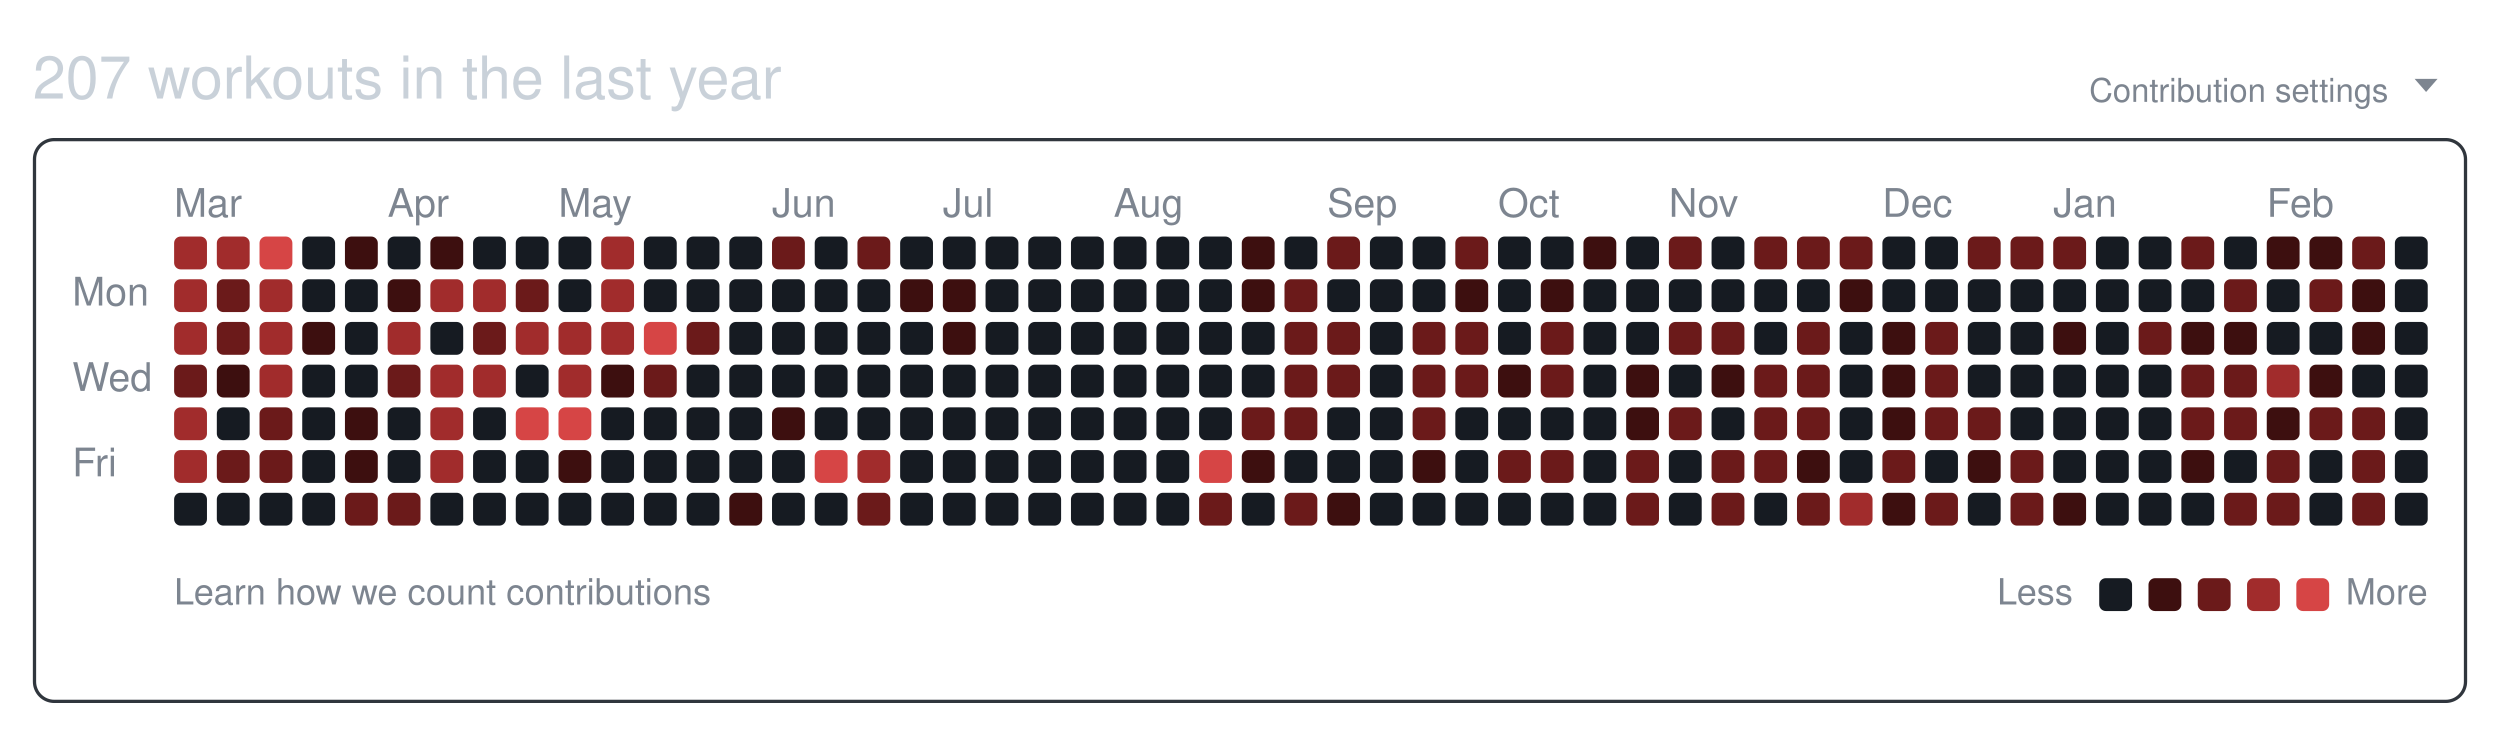
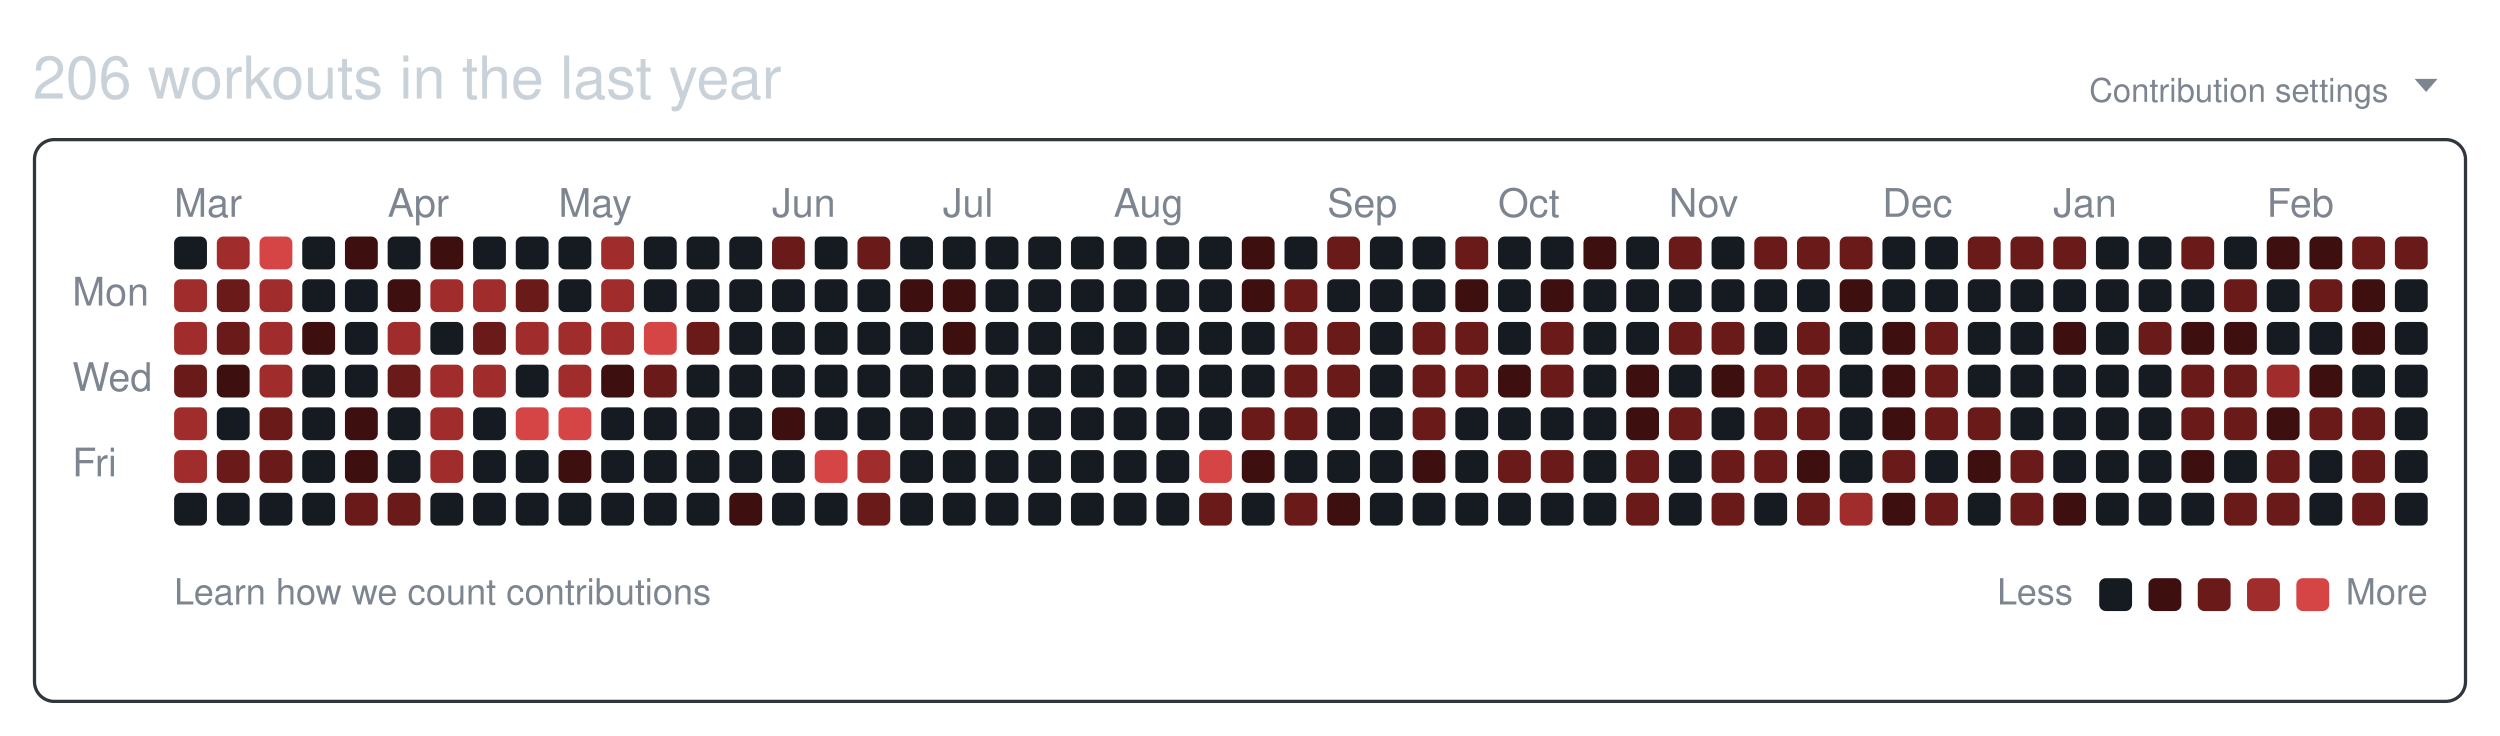
<svg xmlns="http://www.w3.org/2000/svg" width="761" height="224" viewBox="0 0 761 224" role="img" aria-labelledby="git-big-title">
-   <text class="summary" x="10" y="30" fill="#c9d1d9" font-size="18" font-family="-apple-system,BlinkMacSystemFont,Segoe UI,Helvetica,Arial,sans-serif">207 workouts in the last year</text>
+   <text class="summary" x="10" y="30" fill="#c9d1d9" font-size="18" font-family="-apple-system,BlinkMacSystemFont,Segoe UI,Helvetica,Arial,sans-serif">206 workouts in the last year</text>
  <text class="settings" x="727" y="31" text-anchor="end" fill="#7d8590" font-size="10" font-family="-apple-system,BlinkMacSystemFont,Segoe UI,Helvetica,Arial,sans-serif">Contribution settings</text>
  <path class="settings-caret" d="M0 0h7l-3.5 4z" fill="#7d8590" transform="translate(735,24)" />
  <rect class="card" x="10.5" y="42.5" width="740" height="171" rx="6" ry="6" fill="none" stroke="#30363d" />
  <text class="month" x="53" y="66" fill="#7d8590" font-size="12" font-family="-apple-system,BlinkMacSystemFont,Segoe UI,Helvetica,Arial,sans-serif">Mar</text>
  <text class="month" x="118" y="66" fill="#7d8590" font-size="12" font-family="-apple-system,BlinkMacSystemFont,Segoe UI,Helvetica,Arial,sans-serif">Apr</text>
  <text class="month" x="170" y="66" fill="#7d8590" font-size="12" font-family="-apple-system,BlinkMacSystemFont,Segoe UI,Helvetica,Arial,sans-serif">May</text>
  <text class="month" x="235" y="66" fill="#7d8590" font-size="12" font-family="-apple-system,BlinkMacSystemFont,Segoe UI,Helvetica,Arial,sans-serif">Jun</text>
  <text class="month" x="287" y="66" fill="#7d8590" font-size="12" font-family="-apple-system,BlinkMacSystemFont,Segoe UI,Helvetica,Arial,sans-serif">Jul</text>
  <text class="month" x="339" y="66" fill="#7d8590" font-size="12" font-family="-apple-system,BlinkMacSystemFont,Segoe UI,Helvetica,Arial,sans-serif">Aug</text>
  <text class="month" x="404" y="66" fill="#7d8590" font-size="12" font-family="-apple-system,BlinkMacSystemFont,Segoe UI,Helvetica,Arial,sans-serif">Sep</text>
  <text class="month" x="456" y="66" fill="#7d8590" font-size="12" font-family="-apple-system,BlinkMacSystemFont,Segoe UI,Helvetica,Arial,sans-serif">Oct</text>
  <text class="month" x="508" y="66" fill="#7d8590" font-size="12" font-family="-apple-system,BlinkMacSystemFont,Segoe UI,Helvetica,Arial,sans-serif">Nov</text>
  <text class="month" x="573" y="66" fill="#7d8590" font-size="12" font-family="-apple-system,BlinkMacSystemFont,Segoe UI,Helvetica,Arial,sans-serif">Dec</text>
  <text class="month" x="625" y="66" fill="#7d8590" font-size="12" font-family="-apple-system,BlinkMacSystemFont,Segoe UI,Helvetica,Arial,sans-serif">Jan</text>
  <text class="month" x="690" y="66" fill="#7d8590" font-size="12" font-family="-apple-system,BlinkMacSystemFont,Segoe UI,Helvetica,Arial,sans-serif">Feb</text>
  <text class="wday" x="22" y="93" fill="#7d8590" font-size="12" font-family="-apple-system,BlinkMacSystemFont,Segoe UI,Helvetica,Arial,sans-serif">Mon</text>
  <text class="wday" x="22" y="119" fill="#7d8590" font-size="12" font-family="-apple-system,BlinkMacSystemFont,Segoe UI,Helvetica,Arial,sans-serif">Wed</text>
  <text class="wday" x="22" y="145" fill="#7d8590" font-size="12" font-family="-apple-system,BlinkMacSystemFont,Segoe UI,Helvetica,Arial,sans-serif">Fri</text>
  <g>
-     <rect class="day" width="10" height="10" x="53" y="72" rx="2" ry="2" data-date="2025-02-23" data-level="3" fill="#a12c2c" />
+     <rect class="day" width="10" height="10" x="53" y="72" rx="2" ry="2" data-date="2025-02-23" data-level="0" fill="#161b22" />
    <rect class="day" width="10" height="10" x="53" y="85" rx="2" ry="2" data-date="2025-02-24" data-level="3" fill="#a12c2c" />
    <rect class="day" width="10" height="10" x="53" y="98" rx="2" ry="2" data-date="2025-02-25" data-level="3" fill="#a12c2c" />
    <rect class="day" width="10" height="10" x="53" y="111" rx="2" ry="2" data-date="2025-02-26" data-level="2" fill="#6b1a1a" />
    <rect class="day" width="10" height="10" x="53" y="124" rx="2" ry="2" data-date="2025-02-27" data-level="3" fill="#a12c2c" />
    <rect class="day" width="10" height="10" x="53" y="137" rx="2" ry="2" data-date="2025-02-28" data-level="3" fill="#a12c2c" />
    <rect class="day" width="10" height="10" x="53" y="150" rx="2" ry="2" data-date="2025-03-01" data-level="0" fill="#161b22" />
    <rect class="day" width="10" height="10" x="66" y="72" rx="2" ry="2" data-date="2025-03-02" data-level="3" fill="#a12c2c" />
    <rect class="day" width="10" height="10" x="66" y="85" rx="2" ry="2" data-date="2025-03-03" data-level="2" fill="#6b1a1a" />
    <rect class="day" width="10" height="10" x="66" y="98" rx="2" ry="2" data-date="2025-03-04" data-level="2" fill="#6b1a1a" />
    <rect class="day" width="10" height="10" x="66" y="111" rx="2" ry="2" data-date="2025-03-05" data-level="1" fill="#3d0f0f" />
    <rect class="day" width="10" height="10" x="66" y="124" rx="2" ry="2" data-date="2025-03-06" data-level="0" fill="#161b22" />
    <rect class="day" width="10" height="10" x="66" y="137" rx="2" ry="2" data-date="2025-03-07" data-level="2" fill="#6b1a1a" />
    <rect class="day" width="10" height="10" x="66" y="150" rx="2" ry="2" data-date="2025-03-08" data-level="0" fill="#161b22" />
    <rect class="day" width="10" height="10" x="79" y="72" rx="2" ry="2" data-date="2025-03-09" data-level="4" fill="#d64545" />
    <rect class="day" width="10" height="10" x="79" y="85" rx="2" ry="2" data-date="2025-03-10" data-level="3" fill="#a12c2c" />
    <rect class="day" width="10" height="10" x="79" y="98" rx="2" ry="2" data-date="2025-03-11" data-level="3" fill="#a12c2c" />
    <rect class="day" width="10" height="10" x="79" y="111" rx="2" ry="2" data-date="2025-03-12" data-level="3" fill="#a12c2c" />
    <rect class="day" width="10" height="10" x="79" y="124" rx="2" ry="2" data-date="2025-03-13" data-level="2" fill="#6b1a1a" />
    <rect class="day" width="10" height="10" x="79" y="137" rx="2" ry="2" data-date="2025-03-14" data-level="2" fill="#6b1a1a" />
    <rect class="day" width="10" height="10" x="79" y="150" rx="2" ry="2" data-date="2025-03-15" data-level="0" fill="#161b22" />
    <rect class="day" width="10" height="10" x="92" y="72" rx="2" ry="2" data-date="2025-03-16" data-level="0" fill="#161b22" />
    <rect class="day" width="10" height="10" x="92" y="85" rx="2" ry="2" data-date="2025-03-17" data-level="0" fill="#161b22" />
    <rect class="day" width="10" height="10" x="92" y="98" rx="2" ry="2" data-date="2025-03-18" data-level="1" fill="#3d0f0f" />
    <rect class="day" width="10" height="10" x="92" y="111" rx="2" ry="2" data-date="2025-03-19" data-level="0" fill="#161b22" />
    <rect class="day" width="10" height="10" x="92" y="124" rx="2" ry="2" data-date="2025-03-20" data-level="0" fill="#161b22" />
    <rect class="day" width="10" height="10" x="92" y="137" rx="2" ry="2" data-date="2025-03-21" data-level="0" fill="#161b22" />
    <rect class="day" width="10" height="10" x="92" y="150" rx="2" ry="2" data-date="2025-03-22" data-level="0" fill="#161b22" />
    <rect class="day" width="10" height="10" x="105" y="72" rx="2" ry="2" data-date="2025-03-23" data-level="1" fill="#3d0f0f" />
    <rect class="day" width="10" height="10" x="105" y="85" rx="2" ry="2" data-date="2025-03-24" data-level="0" fill="#161b22" />
    <rect class="day" width="10" height="10" x="105" y="98" rx="2" ry="2" data-date="2025-03-25" data-level="0" fill="#161b22" />
    <rect class="day" width="10" height="10" x="105" y="111" rx="2" ry="2" data-date="2025-03-26" data-level="0" fill="#161b22" />
    <rect class="day" width="10" height="10" x="105" y="124" rx="2" ry="2" data-date="2025-03-27" data-level="1" fill="#3d0f0f" />
    <rect class="day" width="10" height="10" x="105" y="137" rx="2" ry="2" data-date="2025-03-28" data-level="1" fill="#3d0f0f" />
    <rect class="day" width="10" height="10" x="105" y="150" rx="2" ry="2" data-date="2025-03-29" data-level="2" fill="#6b1a1a" />
    <rect class="day" width="10" height="10" x="118" y="72" rx="2" ry="2" data-date="2025-03-30" data-level="0" fill="#161b22" />
    <rect class="day" width="10" height="10" x="118" y="85" rx="2" ry="2" data-date="2025-03-31" data-level="1" fill="#3d0f0f" />
    <rect class="day" width="10" height="10" x="118" y="98" rx="2" ry="2" data-date="2025-04-01" data-level="3" fill="#a12c2c" />
    <rect class="day" width="10" height="10" x="118" y="111" rx="2" ry="2" data-date="2025-04-02" data-level="2" fill="#6b1a1a" />
    <rect class="day" width="10" height="10" x="118" y="124" rx="2" ry="2" data-date="2025-04-03" data-level="0" fill="#161b22" />
    <rect class="day" width="10" height="10" x="118" y="137" rx="2" ry="2" data-date="2025-04-04" data-level="0" fill="#161b22" />
    <rect class="day" width="10" height="10" x="118" y="150" rx="2" ry="2" data-date="2025-04-05" data-level="2" fill="#6b1a1a" />
    <rect class="day" width="10" height="10" x="131" y="72" rx="2" ry="2" data-date="2025-04-06" data-level="1" fill="#3d0f0f" />
    <rect class="day" width="10" height="10" x="131" y="85" rx="2" ry="2" data-date="2025-04-07" data-level="3" fill="#a12c2c" />
    <rect class="day" width="10" height="10" x="131" y="98" rx="2" ry="2" data-date="2025-04-08" data-level="0" fill="#161b22" />
    <rect class="day" width="10" height="10" x="131" y="111" rx="2" ry="2" data-date="2025-04-09" data-level="3" fill="#a12c2c" />
    <rect class="day" width="10" height="10" x="131" y="124" rx="2" ry="2" data-date="2025-04-10" data-level="3" fill="#a12c2c" />
    <rect class="day" width="10" height="10" x="131" y="137" rx="2" ry="2" data-date="2025-04-11" data-level="3" fill="#a12c2c" />
    <rect class="day" width="10" height="10" x="131" y="150" rx="2" ry="2" data-date="2025-04-12" data-level="0" fill="#161b22" />
    <rect class="day" width="10" height="10" x="144" y="72" rx="2" ry="2" data-date="2025-04-13" data-level="0" fill="#161b22" />
    <rect class="day" width="10" height="10" x="144" y="85" rx="2" ry="2" data-date="2025-04-14" data-level="3" fill="#a12c2c" />
    <rect class="day" width="10" height="10" x="144" y="98" rx="2" ry="2" data-date="2025-04-15" data-level="2" fill="#6b1a1a" />
    <rect class="day" width="10" height="10" x="144" y="111" rx="2" ry="2" data-date="2025-04-16" data-level="3" fill="#a12c2c" />
    <rect class="day" width="10" height="10" x="144" y="124" rx="2" ry="2" data-date="2025-04-17" data-level="0" fill="#161b22" />
    <rect class="day" width="10" height="10" x="144" y="137" rx="2" ry="2" data-date="2025-04-18" data-level="0" fill="#161b22" />
    <rect class="day" width="10" height="10" x="144" y="150" rx="2" ry="2" data-date="2025-04-19" data-level="0" fill="#161b22" />
    <rect class="day" width="10" height="10" x="157" y="72" rx="2" ry="2" data-date="2025-04-20" data-level="0" fill="#161b22" />
    <rect class="day" width="10" height="10" x="157" y="85" rx="2" ry="2" data-date="2025-04-21" data-level="2" fill="#6b1a1a" />
    <rect class="day" width="10" height="10" x="157" y="98" rx="2" ry="2" data-date="2025-04-22" data-level="3" fill="#a12c2c" />
    <rect class="day" width="10" height="10" x="157" y="111" rx="2" ry="2" data-date="2025-04-23" data-level="0" fill="#161b22" />
    <rect class="day" width="10" height="10" x="157" y="124" rx="2" ry="2" data-date="2025-04-24" data-level="4" fill="#d64545" />
    <rect class="day" width="10" height="10" x="157" y="137" rx="2" ry="2" data-date="2025-04-25" data-level="0" fill="#161b22" />
    <rect class="day" width="10" height="10" x="157" y="150" rx="2" ry="2" data-date="2025-04-26" data-level="0" fill="#161b22" />
    <rect class="day" width="10" height="10" x="170" y="72" rx="2" ry="2" data-date="2025-04-27" data-level="0" fill="#161b22" />
    <rect class="day" width="10" height="10" x="170" y="85" rx="2" ry="2" data-date="2025-04-28" data-level="0" fill="#161b22" />
    <rect class="day" width="10" height="10" x="170" y="98" rx="2" ry="2" data-date="2025-04-29" data-level="3" fill="#a12c2c" />
    <rect class="day" width="10" height="10" x="170" y="111" rx="2" ry="2" data-date="2025-04-30" data-level="3" fill="#a12c2c" />
    <rect class="day" width="10" height="10" x="170" y="124" rx="2" ry="2" data-date="2025-05-01" data-level="4" fill="#d64545" />
    <rect class="day" width="10" height="10" x="170" y="137" rx="2" ry="2" data-date="2025-05-02" data-level="1" fill="#3d0f0f" />
    <rect class="day" width="10" height="10" x="170" y="150" rx="2" ry="2" data-date="2025-05-03" data-level="0" fill="#161b22" />
    <rect class="day" width="10" height="10" x="183" y="72" rx="2" ry="2" data-date="2025-05-04" data-level="3" fill="#a12c2c" />
    <rect class="day" width="10" height="10" x="183" y="85" rx="2" ry="2" data-date="2025-05-05" data-level="3" fill="#a12c2c" />
    <rect class="day" width="10" height="10" x="183" y="98" rx="2" ry="2" data-date="2025-05-06" data-level="3" fill="#a12c2c" />
    <rect class="day" width="10" height="10" x="183" y="111" rx="2" ry="2" data-date="2025-05-07" data-level="1" fill="#3d0f0f" />
    <rect class="day" width="10" height="10" x="183" y="124" rx="2" ry="2" data-date="2025-05-08" data-level="0" fill="#161b22" />
    <rect class="day" width="10" height="10" x="183" y="137" rx="2" ry="2" data-date="2025-05-09" data-level="0" fill="#161b22" />
    <rect class="day" width="10" height="10" x="183" y="150" rx="2" ry="2" data-date="2025-05-10" data-level="0" fill="#161b22" />
    <rect class="day" width="10" height="10" x="196" y="72" rx="2" ry="2" data-date="2025-05-11" data-level="0" fill="#161b22" />
    <rect class="day" width="10" height="10" x="196" y="85" rx="2" ry="2" data-date="2025-05-12" data-level="0" fill="#161b22" />
    <rect class="day" width="10" height="10" x="196" y="98" rx="2" ry="2" data-date="2025-05-13" data-level="4" fill="#d64545" />
    <rect class="day" width="10" height="10" x="196" y="111" rx="2" ry="2" data-date="2025-05-14" data-level="2" fill="#6b1a1a" />
    <rect class="day" width="10" height="10" x="196" y="124" rx="2" ry="2" data-date="2025-05-15" data-level="0" fill="#161b22" />
    <rect class="day" width="10" height="10" x="196" y="137" rx="2" ry="2" data-date="2025-05-16" data-level="0" fill="#161b22" />
    <rect class="day" width="10" height="10" x="196" y="150" rx="2" ry="2" data-date="2025-05-17" data-level="0" fill="#161b22" />
    <rect class="day" width="10" height="10" x="209" y="72" rx="2" ry="2" data-date="2025-05-18" data-level="0" fill="#161b22" />
    <rect class="day" width="10" height="10" x="209" y="85" rx="2" ry="2" data-date="2025-05-19" data-level="0" fill="#161b22" />
    <rect class="day" width="10" height="10" x="209" y="98" rx="2" ry="2" data-date="2025-05-20" data-level="2" fill="#6b1a1a" />
    <rect class="day" width="10" height="10" x="209" y="111" rx="2" ry="2" data-date="2025-05-21" data-level="0" fill="#161b22" />
    <rect class="day" width="10" height="10" x="209" y="124" rx="2" ry="2" data-date="2025-05-22" data-level="0" fill="#161b22" />
    <rect class="day" width="10" height="10" x="209" y="137" rx="2" ry="2" data-date="2025-05-23" data-level="0" fill="#161b22" />
    <rect class="day" width="10" height="10" x="209" y="150" rx="2" ry="2" data-date="2025-05-24" data-level="0" fill="#161b22" />
    <rect class="day" width="10" height="10" x="222" y="72" rx="2" ry="2" data-date="2025-05-25" data-level="0" fill="#161b22" />
    <rect class="day" width="10" height="10" x="222" y="85" rx="2" ry="2" data-date="2025-05-26" data-level="0" fill="#161b22" />
    <rect class="day" width="10" height="10" x="222" y="98" rx="2" ry="2" data-date="2025-05-27" data-level="0" fill="#161b22" />
    <rect class="day" width="10" height="10" x="222" y="111" rx="2" ry="2" data-date="2025-05-28" data-level="0" fill="#161b22" />
    <rect class="day" width="10" height="10" x="222" y="124" rx="2" ry="2" data-date="2025-05-29" data-level="0" fill="#161b22" />
    <rect class="day" width="10" height="10" x="222" y="137" rx="2" ry="2" data-date="2025-05-30" data-level="0" fill="#161b22" />
    <rect class="day" width="10" height="10" x="222" y="150" rx="2" ry="2" data-date="2025-05-31" data-level="1" fill="#3d0f0f" />
    <rect class="day" width="10" height="10" x="235" y="72" rx="2" ry="2" data-date="2025-06-01" data-level="2" fill="#6b1a1a" />
    <rect class="day" width="10" height="10" x="235" y="85" rx="2" ry="2" data-date="2025-06-02" data-level="0" fill="#161b22" />
    <rect class="day" width="10" height="10" x="235" y="98" rx="2" ry="2" data-date="2025-06-03" data-level="0" fill="#161b22" />
    <rect class="day" width="10" height="10" x="235" y="111" rx="2" ry="2" data-date="2025-06-04" data-level="0" fill="#161b22" />
    <rect class="day" width="10" height="10" x="235" y="124" rx="2" ry="2" data-date="2025-06-05" data-level="1" fill="#3d0f0f" />
    <rect class="day" width="10" height="10" x="235" y="137" rx="2" ry="2" data-date="2025-06-06" data-level="0" fill="#161b22" />
    <rect class="day" width="10" height="10" x="235" y="150" rx="2" ry="2" data-date="2025-06-07" data-level="0" fill="#161b22" />
    <rect class="day" width="10" height="10" x="248" y="72" rx="2" ry="2" data-date="2025-06-08" data-level="0" fill="#161b22" />
    <rect class="day" width="10" height="10" x="248" y="85" rx="2" ry="2" data-date="2025-06-09" data-level="0" fill="#161b22" />
    <rect class="day" width="10" height="10" x="248" y="98" rx="2" ry="2" data-date="2025-06-10" data-level="0" fill="#161b22" />
    <rect class="day" width="10" height="10" x="248" y="111" rx="2" ry="2" data-date="2025-06-11" data-level="0" fill="#161b22" />
    <rect class="day" width="10" height="10" x="248" y="124" rx="2" ry="2" data-date="2025-06-12" data-level="0" fill="#161b22" />
    <rect class="day" width="10" height="10" x="248" y="137" rx="2" ry="2" data-date="2025-06-13" data-level="4" fill="#d64545" />
    <rect class="day" width="10" height="10" x="248" y="150" rx="2" ry="2" data-date="2025-06-14" data-level="0" fill="#161b22" />
    <rect class="day" width="10" height="10" x="261" y="72" rx="2" ry="2" data-date="2025-06-15" data-level="2" fill="#6b1a1a" />
    <rect class="day" width="10" height="10" x="261" y="85" rx="2" ry="2" data-date="2025-06-16" data-level="0" fill="#161b22" />
    <rect class="day" width="10" height="10" x="261" y="98" rx="2" ry="2" data-date="2025-06-17" data-level="0" fill="#161b22" />
    <rect class="day" width="10" height="10" x="261" y="111" rx="2" ry="2" data-date="2025-06-18" data-level="0" fill="#161b22" />
    <rect class="day" width="10" height="10" x="261" y="124" rx="2" ry="2" data-date="2025-06-19" data-level="0" fill="#161b22" />
    <rect class="day" width="10" height="10" x="261" y="137" rx="2" ry="2" data-date="2025-06-20" data-level="3" fill="#a12c2c" />
    <rect class="day" width="10" height="10" x="261" y="150" rx="2" ry="2" data-date="2025-06-21" data-level="2" fill="#6b1a1a" />
    <rect class="day" width="10" height="10" x="274" y="72" rx="2" ry="2" data-date="2025-06-22" data-level="0" fill="#161b22" />
    <rect class="day" width="10" height="10" x="274" y="85" rx="2" ry="2" data-date="2025-06-23" data-level="1" fill="#3d0f0f" />
    <rect class="day" width="10" height="10" x="274" y="98" rx="2" ry="2" data-date="2025-06-24" data-level="0" fill="#161b22" />
    <rect class="day" width="10" height="10" x="274" y="111" rx="2" ry="2" data-date="2025-06-25" data-level="0" fill="#161b22" />
    <rect class="day" width="10" height="10" x="274" y="124" rx="2" ry="2" data-date="2025-06-26" data-level="0" fill="#161b22" />
    <rect class="day" width="10" height="10" x="274" y="137" rx="2" ry="2" data-date="2025-06-27" data-level="0" fill="#161b22" />
    <rect class="day" width="10" height="10" x="274" y="150" rx="2" ry="2" data-date="2025-06-28" data-level="0" fill="#161b22" />
    <rect class="day" width="10" height="10" x="287" y="72" rx="2" ry="2" data-date="2025-06-29" data-level="0" fill="#161b22" />
    <rect class="day" width="10" height="10" x="287" y="85" rx="2" ry="2" data-date="2025-06-30" data-level="1" fill="#3d0f0f" />
    <rect class="day" width="10" height="10" x="287" y="98" rx="2" ry="2" data-date="2025-07-01" data-level="1" fill="#3d0f0f" />
    <rect class="day" width="10" height="10" x="287" y="111" rx="2" ry="2" data-date="2025-07-02" data-level="0" fill="#161b22" />
    <rect class="day" width="10" height="10" x="287" y="124" rx="2" ry="2" data-date="2025-07-03" data-level="0" fill="#161b22" />
    <rect class="day" width="10" height="10" x="287" y="137" rx="2" ry="2" data-date="2025-07-04" data-level="0" fill="#161b22" />
    <rect class="day" width="10" height="10" x="287" y="150" rx="2" ry="2" data-date="2025-07-05" data-level="0" fill="#161b22" />
    <rect class="day" width="10" height="10" x="300" y="72" rx="2" ry="2" data-date="2025-07-06" data-level="0" fill="#161b22" />
    <rect class="day" width="10" height="10" x="300" y="85" rx="2" ry="2" data-date="2025-07-07" data-level="0" fill="#161b22" />
    <rect class="day" width="10" height="10" x="300" y="98" rx="2" ry="2" data-date="2025-07-08" data-level="0" fill="#161b22" />
    <rect class="day" width="10" height="10" x="300" y="111" rx="2" ry="2" data-date="2025-07-09" data-level="0" fill="#161b22" />
    <rect class="day" width="10" height="10" x="300" y="124" rx="2" ry="2" data-date="2025-07-10" data-level="0" fill="#161b22" />
    <rect class="day" width="10" height="10" x="300" y="137" rx="2" ry="2" data-date="2025-07-11" data-level="0" fill="#161b22" />
    <rect class="day" width="10" height="10" x="300" y="150" rx="2" ry="2" data-date="2025-07-12" data-level="0" fill="#161b22" />
    <rect class="day" width="10" height="10" x="313" y="72" rx="2" ry="2" data-date="2025-07-13" data-level="0" fill="#161b22" />
    <rect class="day" width="10" height="10" x="313" y="85" rx="2" ry="2" data-date="2025-07-14" data-level="0" fill="#161b22" />
    <rect class="day" width="10" height="10" x="313" y="98" rx="2" ry="2" data-date="2025-07-15" data-level="0" fill="#161b22" />
    <rect class="day" width="10" height="10" x="313" y="111" rx="2" ry="2" data-date="2025-07-16" data-level="0" fill="#161b22" />
    <rect class="day" width="10" height="10" x="313" y="124" rx="2" ry="2" data-date="2025-07-17" data-level="0" fill="#161b22" />
    <rect class="day" width="10" height="10" x="313" y="137" rx="2" ry="2" data-date="2025-07-18" data-level="0" fill="#161b22" />
    <rect class="day" width="10" height="10" x="313" y="150" rx="2" ry="2" data-date="2025-07-19" data-level="0" fill="#161b22" />
    <rect class="day" width="10" height="10" x="326" y="72" rx="2" ry="2" data-date="2025-07-20" data-level="0" fill="#161b22" />
    <rect class="day" width="10" height="10" x="326" y="85" rx="2" ry="2" data-date="2025-07-21" data-level="0" fill="#161b22" />
    <rect class="day" width="10" height="10" x="326" y="98" rx="2" ry="2" data-date="2025-07-22" data-level="0" fill="#161b22" />
    <rect class="day" width="10" height="10" x="326" y="111" rx="2" ry="2" data-date="2025-07-23" data-level="0" fill="#161b22" />
    <rect class="day" width="10" height="10" x="326" y="124" rx="2" ry="2" data-date="2025-07-24" data-level="0" fill="#161b22" />
    <rect class="day" width="10" height="10" x="326" y="137" rx="2" ry="2" data-date="2025-07-25" data-level="0" fill="#161b22" />
    <rect class="day" width="10" height="10" x="326" y="150" rx="2" ry="2" data-date="2025-07-26" data-level="0" fill="#161b22" />
    <rect class="day" width="10" height="10" x="339" y="72" rx="2" ry="2" data-date="2025-07-27" data-level="0" fill="#161b22" />
    <rect class="day" width="10" height="10" x="339" y="85" rx="2" ry="2" data-date="2025-07-28" data-level="0" fill="#161b22" />
    <rect class="day" width="10" height="10" x="339" y="98" rx="2" ry="2" data-date="2025-07-29" data-level="0" fill="#161b22" />
    <rect class="day" width="10" height="10" x="339" y="111" rx="2" ry="2" data-date="2025-07-30" data-level="0" fill="#161b22" />
    <rect class="day" width="10" height="10" x="339" y="124" rx="2" ry="2" data-date="2025-07-31" data-level="0" fill="#161b22" />
    <rect class="day" width="10" height="10" x="339" y="137" rx="2" ry="2" data-date="2025-08-01" data-level="0" fill="#161b22" />
    <rect class="day" width="10" height="10" x="339" y="150" rx="2" ry="2" data-date="2025-08-02" data-level="0" fill="#161b22" />
    <rect class="day" width="10" height="10" x="352" y="72" rx="2" ry="2" data-date="2025-08-03" data-level="0" fill="#161b22" />
    <rect class="day" width="10" height="10" x="352" y="85" rx="2" ry="2" data-date="2025-08-04" data-level="0" fill="#161b22" />
    <rect class="day" width="10" height="10" x="352" y="98" rx="2" ry="2" data-date="2025-08-05" data-level="0" fill="#161b22" />
    <rect class="day" width="10" height="10" x="352" y="111" rx="2" ry="2" data-date="2025-08-06" data-level="0" fill="#161b22" />
    <rect class="day" width="10" height="10" x="352" y="124" rx="2" ry="2" data-date="2025-08-07" data-level="0" fill="#161b22" />
    <rect class="day" width="10" height="10" x="352" y="137" rx="2" ry="2" data-date="2025-08-08" data-level="0" fill="#161b22" />
    <rect class="day" width="10" height="10" x="352" y="150" rx="2" ry="2" data-date="2025-08-09" data-level="0" fill="#161b22" />
    <rect class="day" width="10" height="10" x="365" y="72" rx="2" ry="2" data-date="2025-08-10" data-level="0" fill="#161b22" />
    <rect class="day" width="10" height="10" x="365" y="85" rx="2" ry="2" data-date="2025-08-11" data-level="0" fill="#161b22" />
    <rect class="day" width="10" height="10" x="365" y="98" rx="2" ry="2" data-date="2025-08-12" data-level="0" fill="#161b22" />
    <rect class="day" width="10" height="10" x="365" y="111" rx="2" ry="2" data-date="2025-08-13" data-level="0" fill="#161b22" />
    <rect class="day" width="10" height="10" x="365" y="124" rx="2" ry="2" data-date="2025-08-14" data-level="0" fill="#161b22" />
    <rect class="day" width="10" height="10" x="365" y="137" rx="2" ry="2" data-date="2025-08-15" data-level="4" fill="#d64545" />
    <rect class="day" width="10" height="10" x="365" y="150" rx="2" ry="2" data-date="2025-08-16" data-level="2" fill="#6b1a1a" />
    <rect class="day" width="10" height="10" x="378" y="72" rx="2" ry="2" data-date="2025-08-17" data-level="1" fill="#3d0f0f" />
    <rect class="day" width="10" height="10" x="378" y="85" rx="2" ry="2" data-date="2025-08-18" data-level="1" fill="#3d0f0f" />
    <rect class="day" width="10" height="10" x="378" y="98" rx="2" ry="2" data-date="2025-08-19" data-level="0" fill="#161b22" />
    <rect class="day" width="10" height="10" x="378" y="111" rx="2" ry="2" data-date="2025-08-20" data-level="0" fill="#161b22" />
    <rect class="day" width="10" height="10" x="378" y="124" rx="2" ry="2" data-date="2025-08-21" data-level="2" fill="#6b1a1a" />
    <rect class="day" width="10" height="10" x="378" y="137" rx="2" ry="2" data-date="2025-08-22" data-level="1" fill="#3d0f0f" />
    <rect class="day" width="10" height="10" x="378" y="150" rx="2" ry="2" data-date="2025-08-23" data-level="0" fill="#161b22" />
    <rect class="day" width="10" height="10" x="391" y="72" rx="2" ry="2" data-date="2025-08-24" data-level="0" fill="#161b22" />
    <rect class="day" width="10" height="10" x="391" y="85" rx="2" ry="2" data-date="2025-08-25" data-level="2" fill="#6b1a1a" />
    <rect class="day" width="10" height="10" x="391" y="98" rx="2" ry="2" data-date="2025-08-26" data-level="2" fill="#6b1a1a" />
    <rect class="day" width="10" height="10" x="391" y="111" rx="2" ry="2" data-date="2025-08-27" data-level="2" fill="#6b1a1a" />
    <rect class="day" width="10" height="10" x="391" y="124" rx="2" ry="2" data-date="2025-08-28" data-level="2" fill="#6b1a1a" />
    <rect class="day" width="10" height="10" x="391" y="137" rx="2" ry="2" data-date="2025-08-29" data-level="0" fill="#161b22" />
    <rect class="day" width="10" height="10" x="391" y="150" rx="2" ry="2" data-date="2025-08-30" data-level="2" fill="#6b1a1a" />
    <rect class="day" width="10" height="10" x="404" y="72" rx="2" ry="2" data-date="2025-08-31" data-level="2" fill="#6b1a1a" />
    <rect class="day" width="10" height="10" x="404" y="85" rx="2" ry="2" data-date="2025-09-01" data-level="0" fill="#161b22" />
    <rect class="day" width="10" height="10" x="404" y="98" rx="2" ry="2" data-date="2025-09-02" data-level="2" fill="#6b1a1a" />
    <rect class="day" width="10" height="10" x="404" y="111" rx="2" ry="2" data-date="2025-09-03" data-level="2" fill="#6b1a1a" />
    <rect class="day" width="10" height="10" x="404" y="124" rx="2" ry="2" data-date="2025-09-04" data-level="0" fill="#161b22" />
    <rect class="day" width="10" height="10" x="404" y="137" rx="2" ry="2" data-date="2025-09-05" data-level="0" fill="#161b22" />
    <rect class="day" width="10" height="10" x="404" y="150" rx="2" ry="2" data-date="2025-09-06" data-level="1" fill="#3d0f0f" />
    <rect class="day" width="10" height="10" x="417" y="72" rx="2" ry="2" data-date="2025-09-07" data-level="0" fill="#161b22" />
    <rect class="day" width="10" height="10" x="417" y="85" rx="2" ry="2" data-date="2025-09-08" data-level="0" fill="#161b22" />
    <rect class="day" width="10" height="10" x="417" y="98" rx="2" ry="2" data-date="2025-09-09" data-level="0" fill="#161b22" />
    <rect class="day" width="10" height="10" x="417" y="111" rx="2" ry="2" data-date="2025-09-10" data-level="0" fill="#161b22" />
    <rect class="day" width="10" height="10" x="417" y="124" rx="2" ry="2" data-date="2025-09-11" data-level="0" fill="#161b22" />
    <rect class="day" width="10" height="10" x="417" y="137" rx="2" ry="2" data-date="2025-09-12" data-level="0" fill="#161b22" />
    <rect class="day" width="10" height="10" x="417" y="150" rx="2" ry="2" data-date="2025-09-13" data-level="0" fill="#161b22" />
    <rect class="day" width="10" height="10" x="430" y="72" rx="2" ry="2" data-date="2025-09-14" data-level="0" fill="#161b22" />
    <rect class="day" width="10" height="10" x="430" y="85" rx="2" ry="2" data-date="2025-09-15" data-level="0" fill="#161b22" />
    <rect class="day" width="10" height="10" x="430" y="98" rx="2" ry="2" data-date="2025-09-16" data-level="2" fill="#6b1a1a" />
    <rect class="day" width="10" height="10" x="430" y="111" rx="2" ry="2" data-date="2025-09-17" data-level="2" fill="#6b1a1a" />
    <rect class="day" width="10" height="10" x="430" y="124" rx="2" ry="2" data-date="2025-09-18" data-level="2" fill="#6b1a1a" />
    <rect class="day" width="10" height="10" x="430" y="137" rx="2" ry="2" data-date="2025-09-19" data-level="1" fill="#3d0f0f" />
    <rect class="day" width="10" height="10" x="430" y="150" rx="2" ry="2" data-date="2025-09-20" data-level="0" fill="#161b22" />
    <rect class="day" width="10" height="10" x="443" y="72" rx="2" ry="2" data-date="2025-09-21" data-level="2" fill="#6b1a1a" />
    <rect class="day" width="10" height="10" x="443" y="85" rx="2" ry="2" data-date="2025-09-22" data-level="1" fill="#3d0f0f" />
    <rect class="day" width="10" height="10" x="443" y="98" rx="2" ry="2" data-date="2025-09-23" data-level="2" fill="#6b1a1a" />
    <rect class="day" width="10" height="10" x="443" y="111" rx="2" ry="2" data-date="2025-09-24" data-level="2" fill="#6b1a1a" />
    <rect class="day" width="10" height="10" x="443" y="124" rx="2" ry="2" data-date="2025-09-25" data-level="0" fill="#161b22" />
    <rect class="day" width="10" height="10" x="443" y="137" rx="2" ry="2" data-date="2025-09-26" data-level="0" fill="#161b22" />
    <rect class="day" width="10" height="10" x="443" y="150" rx="2" ry="2" data-date="2025-09-27" data-level="0" fill="#161b22" />
    <rect class="day" width="10" height="10" x="456" y="72" rx="2" ry="2" data-date="2025-09-28" data-level="0" fill="#161b22" />
    <rect class="day" width="10" height="10" x="456" y="85" rx="2" ry="2" data-date="2025-09-29" data-level="0" fill="#161b22" />
    <rect class="day" width="10" height="10" x="456" y="98" rx="2" ry="2" data-date="2025-09-30" data-level="0" fill="#161b22" />
    <rect class="day" width="10" height="10" x="456" y="111" rx="2" ry="2" data-date="2025-10-01" data-level="1" fill="#3d0f0f" />
    <rect class="day" width="10" height="10" x="456" y="124" rx="2" ry="2" data-date="2025-10-02" data-level="0" fill="#161b22" />
    <rect class="day" width="10" height="10" x="456" y="137" rx="2" ry="2" data-date="2025-10-03" data-level="2" fill="#6b1a1a" />
    <rect class="day" width="10" height="10" x="456" y="150" rx="2" ry="2" data-date="2025-10-04" data-level="0" fill="#161b22" />
    <rect class="day" width="10" height="10" x="469" y="72" rx="2" ry="2" data-date="2025-10-05" data-level="0" fill="#161b22" />
    <rect class="day" width="10" height="10" x="469" y="85" rx="2" ry="2" data-date="2025-10-06" data-level="1" fill="#3d0f0f" />
    <rect class="day" width="10" height="10" x="469" y="98" rx="2" ry="2" data-date="2025-10-07" data-level="2" fill="#6b1a1a" />
    <rect class="day" width="10" height="10" x="469" y="111" rx="2" ry="2" data-date="2025-10-08" data-level="2" fill="#6b1a1a" />
    <rect class="day" width="10" height="10" x="469" y="124" rx="2" ry="2" data-date="2025-10-09" data-level="0" fill="#161b22" />
    <rect class="day" width="10" height="10" x="469" y="137" rx="2" ry="2" data-date="2025-10-10" data-level="2" fill="#6b1a1a" />
    <rect class="day" width="10" height="10" x="469" y="150" rx="2" ry="2" data-date="2025-10-11" data-level="0" fill="#161b22" />
    <rect class="day" width="10" height="10" x="482" y="72" rx="2" ry="2" data-date="2025-10-12" data-level="1" fill="#3d0f0f" />
    <rect class="day" width="10" height="10" x="482" y="85" rx="2" ry="2" data-date="2025-10-13" data-level="0" fill="#161b22" />
    <rect class="day" width="10" height="10" x="482" y="98" rx="2" ry="2" data-date="2025-10-14" data-level="0" fill="#161b22" />
    <rect class="day" width="10" height="10" x="482" y="111" rx="2" ry="2" data-date="2025-10-15" data-level="0" fill="#161b22" />
    <rect class="day" width="10" height="10" x="482" y="124" rx="2" ry="2" data-date="2025-10-16" data-level="0" fill="#161b22" />
    <rect class="day" width="10" height="10" x="482" y="137" rx="2" ry="2" data-date="2025-10-17" data-level="0" fill="#161b22" />
    <rect class="day" width="10" height="10" x="482" y="150" rx="2" ry="2" data-date="2025-10-18" data-level="0" fill="#161b22" />
    <rect class="day" width="10" height="10" x="495" y="72" rx="2" ry="2" data-date="2025-10-19" data-level="0" fill="#161b22" />
    <rect class="day" width="10" height="10" x="495" y="85" rx="2" ry="2" data-date="2025-10-20" data-level="0" fill="#161b22" />
    <rect class="day" width="10" height="10" x="495" y="98" rx="2" ry="2" data-date="2025-10-21" data-level="0" fill="#161b22" />
    <rect class="day" width="10" height="10" x="495" y="111" rx="2" ry="2" data-date="2025-10-22" data-level="1" fill="#3d0f0f" />
    <rect class="day" width="10" height="10" x="495" y="124" rx="2" ry="2" data-date="2025-10-23" data-level="1" fill="#3d0f0f" />
    <rect class="day" width="10" height="10" x="495" y="137" rx="2" ry="2" data-date="2025-10-24" data-level="2" fill="#6b1a1a" />
    <rect class="day" width="10" height="10" x="495" y="150" rx="2" ry="2" data-date="2025-10-25" data-level="2" fill="#6b1a1a" />
    <rect class="day" width="10" height="10" x="508" y="72" rx="2" ry="2" data-date="2025-10-26" data-level="2" fill="#6b1a1a" />
    <rect class="day" width="10" height="10" x="508" y="85" rx="2" ry="2" data-date="2025-10-27" data-level="0" fill="#161b22" />
    <rect class="day" width="10" height="10" x="508" y="98" rx="2" ry="2" data-date="2025-10-28" data-level="2" fill="#6b1a1a" />
    <rect class="day" width="10" height="10" x="508" y="111" rx="2" ry="2" data-date="2025-10-29" data-level="0" fill="#161b22" />
    <rect class="day" width="10" height="10" x="508" y="124" rx="2" ry="2" data-date="2025-10-30" data-level="2" fill="#6b1a1a" />
    <rect class="day" width="10" height="10" x="508" y="137" rx="2" ry="2" data-date="2025-10-31" data-level="0" fill="#161b22" />
    <rect class="day" width="10" height="10" x="508" y="150" rx="2" ry="2" data-date="2025-11-01" data-level="0" fill="#161b22" />
    <rect class="day" width="10" height="10" x="521" y="72" rx="2" ry="2" data-date="2025-11-02" data-level="0" fill="#161b22" />
    <rect class="day" width="10" height="10" x="521" y="85" rx="2" ry="2" data-date="2025-11-03" data-level="0" fill="#161b22" />
    <rect class="day" width="10" height="10" x="521" y="98" rx="2" ry="2" data-date="2025-11-04" data-level="2" fill="#6b1a1a" />
    <rect class="day" width="10" height="10" x="521" y="111" rx="2" ry="2" data-date="2025-11-05" data-level="1" fill="#3d0f0f" />
    <rect class="day" width="10" height="10" x="521" y="124" rx="2" ry="2" data-date="2025-11-06" data-level="0" fill="#161b22" />
    <rect class="day" width="10" height="10" x="521" y="137" rx="2" ry="2" data-date="2025-11-07" data-level="2" fill="#6b1a1a" />
    <rect class="day" width="10" height="10" x="521" y="150" rx="2" ry="2" data-date="2025-11-08" data-level="2" fill="#6b1a1a" />
    <rect class="day" width="10" height="10" x="534" y="72" rx="2" ry="2" data-date="2025-11-09" data-level="2" fill="#6b1a1a" />
    <rect class="day" width="10" height="10" x="534" y="85" rx="2" ry="2" data-date="2025-11-10" data-level="0" fill="#161b22" />
    <rect class="day" width="10" height="10" x="534" y="98" rx="2" ry="2" data-date="2025-11-11" data-level="0" fill="#161b22" />
    <rect class="day" width="10" height="10" x="534" y="111" rx="2" ry="2" data-date="2025-11-12" data-level="2" fill="#6b1a1a" />
    <rect class="day" width="10" height="10" x="534" y="124" rx="2" ry="2" data-date="2025-11-13" data-level="2" fill="#6b1a1a" />
    <rect class="day" width="10" height="10" x="534" y="137" rx="2" ry="2" data-date="2025-11-14" data-level="2" fill="#6b1a1a" />
    <rect class="day" width="10" height="10" x="534" y="150" rx="2" ry="2" data-date="2025-11-15" data-level="0" fill="#161b22" />
    <rect class="day" width="10" height="10" x="547" y="72" rx="2" ry="2" data-date="2025-11-16" data-level="2" fill="#6b1a1a" />
    <rect class="day" width="10" height="10" x="547" y="85" rx="2" ry="2" data-date="2025-11-17" data-level="0" fill="#161b22" />
    <rect class="day" width="10" height="10" x="547" y="98" rx="2" ry="2" data-date="2025-11-18" data-level="2" fill="#6b1a1a" />
    <rect class="day" width="10" height="10" x="547" y="111" rx="2" ry="2" data-date="2025-11-19" data-level="2" fill="#6b1a1a" />
    <rect class="day" width="10" height="10" x="547" y="124" rx="2" ry="2" data-date="2025-11-20" data-level="2" fill="#6b1a1a" />
    <rect class="day" width="10" height="10" x="547" y="137" rx="2" ry="2" data-date="2025-11-21" data-level="1" fill="#3d0f0f" />
    <rect class="day" width="10" height="10" x="547" y="150" rx="2" ry="2" data-date="2025-11-22" data-level="2" fill="#6b1a1a" />
    <rect class="day" width="10" height="10" x="560" y="72" rx="2" ry="2" data-date="2025-11-23" data-level="2" fill="#6b1a1a" />
    <rect class="day" width="10" height="10" x="560" y="85" rx="2" ry="2" data-date="2025-11-24" data-level="1" fill="#3d0f0f" />
    <rect class="day" width="10" height="10" x="560" y="98" rx="2" ry="2" data-date="2025-11-25" data-level="0" fill="#161b22" />
    <rect class="day" width="10" height="10" x="560" y="111" rx="2" ry="2" data-date="2025-11-26" data-level="0" fill="#161b22" />
    <rect class="day" width="10" height="10" x="560" y="124" rx="2" ry="2" data-date="2025-11-27" data-level="0" fill="#161b22" />
    <rect class="day" width="10" height="10" x="560" y="137" rx="2" ry="2" data-date="2025-11-28" data-level="0" fill="#161b22" />
    <rect class="day" width="10" height="10" x="560" y="150" rx="2" ry="2" data-date="2025-11-29" data-level="3" fill="#a12c2c" />
    <rect class="day" width="10" height="10" x="573" y="72" rx="2" ry="2" data-date="2025-11-30" data-level="0" fill="#161b22" />
    <rect class="day" width="10" height="10" x="573" y="85" rx="2" ry="2" data-date="2025-12-01" data-level="0" fill="#161b22" />
    <rect class="day" width="10" height="10" x="573" y="98" rx="2" ry="2" data-date="2025-12-02" data-level="1" fill="#3d0f0f" />
    <rect class="day" width="10" height="10" x="573" y="111" rx="2" ry="2" data-date="2025-12-03" data-level="1" fill="#3d0f0f" />
    <rect class="day" width="10" height="10" x="573" y="124" rx="2" ry="2" data-date="2025-12-04" data-level="1" fill="#3d0f0f" />
    <rect class="day" width="10" height="10" x="573" y="137" rx="2" ry="2" data-date="2025-12-05" data-level="2" fill="#6b1a1a" />
    <rect class="day" width="10" height="10" x="573" y="150" rx="2" ry="2" data-date="2025-12-06" data-level="1" fill="#3d0f0f" />
    <rect class="day" width="10" height="10" x="586" y="72" rx="2" ry="2" data-date="2025-12-07" data-level="0" fill="#161b22" />
    <rect class="day" width="10" height="10" x="586" y="85" rx="2" ry="2" data-date="2025-12-08" data-level="0" fill="#161b22" />
    <rect class="day" width="10" height="10" x="586" y="98" rx="2" ry="2" data-date="2025-12-09" data-level="2" fill="#6b1a1a" />
    <rect class="day" width="10" height="10" x="586" y="111" rx="2" ry="2" data-date="2025-12-10" data-level="2" fill="#6b1a1a" />
    <rect class="day" width="10" height="10" x="586" y="124" rx="2" ry="2" data-date="2025-12-11" data-level="2" fill="#6b1a1a" />
    <rect class="day" width="10" height="10" x="586" y="137" rx="2" ry="2" data-date="2025-12-12" data-level="0" fill="#161b22" />
    <rect class="day" width="10" height="10" x="586" y="150" rx="2" ry="2" data-date="2025-12-13" data-level="2" fill="#6b1a1a" />
    <rect class="day" width="10" height="10" x="599" y="72" rx="2" ry="2" data-date="2025-12-14" data-level="2" fill="#6b1a1a" />
    <rect class="day" width="10" height="10" x="599" y="85" rx="2" ry="2" data-date="2025-12-15" data-level="0" fill="#161b22" />
    <rect class="day" width="10" height="10" x="599" y="98" rx="2" ry="2" data-date="2025-12-16" data-level="0" fill="#161b22" />
    <rect class="day" width="10" height="10" x="599" y="111" rx="2" ry="2" data-date="2025-12-17" data-level="0" fill="#161b22" />
    <rect class="day" width="10" height="10" x="599" y="124" rx="2" ry="2" data-date="2025-12-18" data-level="2" fill="#6b1a1a" />
    <rect class="day" width="10" height="10" x="599" y="137" rx="2" ry="2" data-date="2025-12-19" data-level="1" fill="#3d0f0f" />
    <rect class="day" width="10" height="10" x="599" y="150" rx="2" ry="2" data-date="2025-12-20" data-level="0" fill="#161b22" />
    <rect class="day" width="10" height="10" x="612" y="72" rx="2" ry="2" data-date="2025-12-21" data-level="2" fill="#6b1a1a" />
    <rect class="day" width="10" height="10" x="612" y="85" rx="2" ry="2" data-date="2025-12-22" data-level="0" fill="#161b22" />
    <rect class="day" width="10" height="10" x="612" y="98" rx="2" ry="2" data-date="2025-12-23" data-level="0" fill="#161b22" />
    <rect class="day" width="10" height="10" x="612" y="111" rx="2" ry="2" data-date="2025-12-24" data-level="0" fill="#161b22" />
    <rect class="day" width="10" height="10" x="612" y="124" rx="2" ry="2" data-date="2025-12-25" data-level="0" fill="#161b22" />
    <rect class="day" width="10" height="10" x="612" y="137" rx="2" ry="2" data-date="2025-12-26" data-level="2" fill="#6b1a1a" />
    <rect class="day" width="10" height="10" x="612" y="150" rx="2" ry="2" data-date="2025-12-27" data-level="2" fill="#6b1a1a" />
    <rect class="day" width="10" height="10" x="625" y="72" rx="2" ry="2" data-date="2025-12-28" data-level="2" fill="#6b1a1a" />
    <rect class="day" width="10" height="10" x="625" y="85" rx="2" ry="2" data-date="2025-12-29" data-level="0" fill="#161b22" />
    <rect class="day" width="10" height="10" x="625" y="98" rx="2" ry="2" data-date="2025-12-30" data-level="1" fill="#3d0f0f" />
    <rect class="day" width="10" height="10" x="625" y="111" rx="2" ry="2" data-date="2025-12-31" data-level="0" fill="#161b22" />
    <rect class="day" width="10" height="10" x="625" y="124" rx="2" ry="2" data-date="2026-01-01" data-level="0" fill="#161b22" />
    <rect class="day" width="10" height="10" x="625" y="137" rx="2" ry="2" data-date="2026-01-02" data-level="0" fill="#161b22" />
    <rect class="day" width="10" height="10" x="625" y="150" rx="2" ry="2" data-date="2026-01-03" data-level="1" fill="#3d0f0f" />
    <rect class="day" width="10" height="10" x="638" y="72" rx="2" ry="2" data-date="2026-01-04" data-level="0" fill="#161b22" />
    <rect class="day" width="10" height="10" x="638" y="85" rx="2" ry="2" data-date="2026-01-05" data-level="0" fill="#161b22" />
    <rect class="day" width="10" height="10" x="638" y="98" rx="2" ry="2" data-date="2026-01-06" data-level="0" fill="#161b22" />
    <rect class="day" width="10" height="10" x="638" y="111" rx="2" ry="2" data-date="2026-01-07" data-level="0" fill="#161b22" />
    <rect class="day" width="10" height="10" x="638" y="124" rx="2" ry="2" data-date="2026-01-08" data-level="0" fill="#161b22" />
    <rect class="day" width="10" height="10" x="638" y="137" rx="2" ry="2" data-date="2026-01-09" data-level="0" fill="#161b22" />
    <rect class="day" width="10" height="10" x="638" y="150" rx="2" ry="2" data-date="2026-01-10" data-level="0" fill="#161b22" />
    <rect class="day" width="10" height="10" x="651" y="72" rx="2" ry="2" data-date="2026-01-11" data-level="0" fill="#161b22" />
    <rect class="day" width="10" height="10" x="651" y="85" rx="2" ry="2" data-date="2026-01-12" data-level="0" fill="#161b22" />
    <rect class="day" width="10" height="10" x="651" y="98" rx="2" ry="2" data-date="2026-01-13" data-level="2" fill="#6b1a1a" />
    <rect class="day" width="10" height="10" x="651" y="111" rx="2" ry="2" data-date="2026-01-14" data-level="0" fill="#161b22" />
    <rect class="day" width="10" height="10" x="651" y="124" rx="2" ry="2" data-date="2026-01-15" data-level="0" fill="#161b22" />
    <rect class="day" width="10" height="10" x="651" y="137" rx="2" ry="2" data-date="2026-01-16" data-level="0" fill="#161b22" />
    <rect class="day" width="10" height="10" x="651" y="150" rx="2" ry="2" data-date="2026-01-17" data-level="0" fill="#161b22" />
    <rect class="day" width="10" height="10" x="664" y="72" rx="2" ry="2" data-date="2026-01-18" data-level="2" fill="#6b1a1a" />
    <rect class="day" width="10" height="10" x="664" y="85" rx="2" ry="2" data-date="2026-01-19" data-level="0" fill="#161b22" />
    <rect class="day" width="10" height="10" x="664" y="98" rx="2" ry="2" data-date="2026-01-20" data-level="1" fill="#3d0f0f" />
    <rect class="day" width="10" height="10" x="664" y="111" rx="2" ry="2" data-date="2026-01-21" data-level="2" fill="#6b1a1a" />
    <rect class="day" width="10" height="10" x="664" y="124" rx="2" ry="2" data-date="2026-01-22" data-level="2" fill="#6b1a1a" />
    <rect class="day" width="10" height="10" x="664" y="137" rx="2" ry="2" data-date="2026-01-23" data-level="1" fill="#3d0f0f" />
    <rect class="day" width="10" height="10" x="664" y="150" rx="2" ry="2" data-date="2026-01-24" data-level="0" fill="#161b22" />
    <rect class="day" width="10" height="10" x="677" y="72" rx="2" ry="2" data-date="2026-01-25" data-level="0" fill="#161b22" />
    <rect class="day" width="10" height="10" x="677" y="85" rx="2" ry="2" data-date="2026-01-26" data-level="2" fill="#6b1a1a" />
    <rect class="day" width="10" height="10" x="677" y="98" rx="2" ry="2" data-date="2026-01-27" data-level="1" fill="#3d0f0f" />
    <rect class="day" width="10" height="10" x="677" y="111" rx="2" ry="2" data-date="2026-01-28" data-level="2" fill="#6b1a1a" />
    <rect class="day" width="10" height="10" x="677" y="124" rx="2" ry="2" data-date="2026-01-29" data-level="2" fill="#6b1a1a" />
    <rect class="day" width="10" height="10" x="677" y="137" rx="2" ry="2" data-date="2026-01-30" data-level="0" fill="#161b22" />
    <rect class="day" width="10" height="10" x="677" y="150" rx="2" ry="2" data-date="2026-01-31" data-level="2" fill="#6b1a1a" />
    <rect class="day" width="10" height="10" x="690" y="72" rx="2" ry="2" data-date="2026-02-01" data-level="1" fill="#3d0f0f" />
    <rect class="day" width="10" height="10" x="690" y="85" rx="2" ry="2" data-date="2026-02-02" data-level="0" fill="#161b22" />
    <rect class="day" width="10" height="10" x="690" y="98" rx="2" ry="2" data-date="2026-02-03" data-level="0" fill="#161b22" />
    <rect class="day" width="10" height="10" x="690" y="111" rx="2" ry="2" data-date="2026-02-04" data-level="3" fill="#a12c2c" />
    <rect class="day" width="10" height="10" x="690" y="124" rx="2" ry="2" data-date="2026-02-05" data-level="1" fill="#3d0f0f" />
    <rect class="day" width="10" height="10" x="690" y="137" rx="2" ry="2" data-date="2026-02-06" data-level="2" fill="#6b1a1a" />
    <rect class="day" width="10" height="10" x="690" y="150" rx="2" ry="2" data-date="2026-02-07" data-level="2" fill="#6b1a1a" />
    <rect class="day" width="10" height="10" x="703" y="72" rx="2" ry="2" data-date="2026-02-08" data-level="1" fill="#3d0f0f" />
    <rect class="day" width="10" height="10" x="703" y="85" rx="2" ry="2" data-date="2026-02-09" data-level="2" fill="#6b1a1a" />
    <rect class="day" width="10" height="10" x="703" y="98" rx="2" ry="2" data-date="2026-02-10" data-level="0" fill="#161b22" />
    <rect class="day" width="10" height="10" x="703" y="111" rx="2" ry="2" data-date="2026-02-11" data-level="1" fill="#3d0f0f" />
    <rect class="day" width="10" height="10" x="703" y="124" rx="2" ry="2" data-date="2026-02-12" data-level="2" fill="#6b1a1a" />
    <rect class="day" width="10" height="10" x="703" y="137" rx="2" ry="2" data-date="2026-02-13" data-level="0" fill="#161b22" />
    <rect class="day" width="10" height="10" x="703" y="150" rx="2" ry="2" data-date="2026-02-14" data-level="0" fill="#161b22" />
    <rect class="day" width="10" height="10" x="716" y="72" rx="2" ry="2" data-date="2026-02-15" data-level="2" fill="#6b1a1a" />
    <rect class="day" width="10" height="10" x="716" y="85" rx="2" ry="2" data-date="2026-02-16" data-level="1" fill="#3d0f0f" />
    <rect class="day" width="10" height="10" x="716" y="98" rx="2" ry="2" data-date="2026-02-17" data-level="1" fill="#3d0f0f" />
    <rect class="day" width="10" height="10" x="716" y="111" rx="2" ry="2" data-date="2026-02-18" data-level="0" fill="#161b22" />
    <rect class="day" width="10" height="10" x="716" y="124" rx="2" ry="2" data-date="2026-02-19" data-level="2" fill="#6b1a1a" />
    <rect class="day" width="10" height="10" x="716" y="137" rx="2" ry="2" data-date="2026-02-20" data-level="2" fill="#6b1a1a" />
    <rect class="day" width="10" height="10" x="716" y="150" rx="2" ry="2" data-date="2026-02-21" data-level="2" fill="#6b1a1a" />
-     <rect class="day" width="10" height="10" x="729" y="72" rx="2" ry="2" data-date="2026-02-22" data-level="0" fill="#161b22" />
+     <rect class="day" width="10" height="10" x="729" y="72" rx="2" ry="2" data-date="2026-02-22" data-level="2" fill="#6b1a1a" />
    <rect class="day" width="10" height="10" x="729" y="85" rx="2" ry="2" data-date="2026-02-23" data-level="0" fill="#161b22" />
    <rect class="day" width="10" height="10" x="729" y="98" rx="2" ry="2" data-date="2026-02-24" data-level="0" fill="#161b22" />
    <rect class="day" width="10" height="10" x="729" y="111" rx="2" ry="2" data-date="2026-02-25" data-level="0" fill="#161b22" />
    <rect class="day" width="10" height="10" x="729" y="124" rx="2" ry="2" data-date="2026-02-26" data-level="0" fill="#161b22" />
    <rect class="day" width="10" height="10" x="729" y="137" rx="2" ry="2" data-date="2026-02-27" data-level="0" fill="#161b22" />
    <rect class="day" width="10" height="10" x="729" y="150" rx="2" ry="2" data-date="2026-02-28" data-level="0" fill="#161b22" />
  </g>
  <text class="help-link" x="53" y="184" fill="#7d8590" font-size="11" font-family="-apple-system,BlinkMacSystemFont,Segoe UI,Helvetica,Arial,sans-serif">Learn how we count contributions</text>
  <text class="legend-less" x="631" y="184" text-anchor="end" fill="#7d8590" font-size="11" font-family="-apple-system,BlinkMacSystemFont,Segoe UI,Helvetica,Arial,sans-serif">Less</text>
  <rect class="legend-swatch" x="639" y="176" width="10" height="10" rx="2" ry="2" fill="#161b22" />
  <rect class="legend-swatch" x="654" y="176" width="10" height="10" rx="2" ry="2" fill="#3d0f0f" />
  <rect class="legend-swatch" x="669" y="176" width="10" height="10" rx="2" ry="2" fill="#6b1a1a" />
  <rect class="legend-swatch" x="684" y="176" width="10" height="10" rx="2" ry="2" fill="#a12c2c" />
  <rect class="legend-swatch" x="699" y="176" width="10" height="10" rx="2" ry="2" fill="#d64545" />
  <text class="legend-more" x="739" y="184" text-anchor="end" fill="#7d8590" font-size="11" font-family="-apple-system,BlinkMacSystemFont,Segoe UI,Helvetica,Arial,sans-serif">More</text>
</svg>
